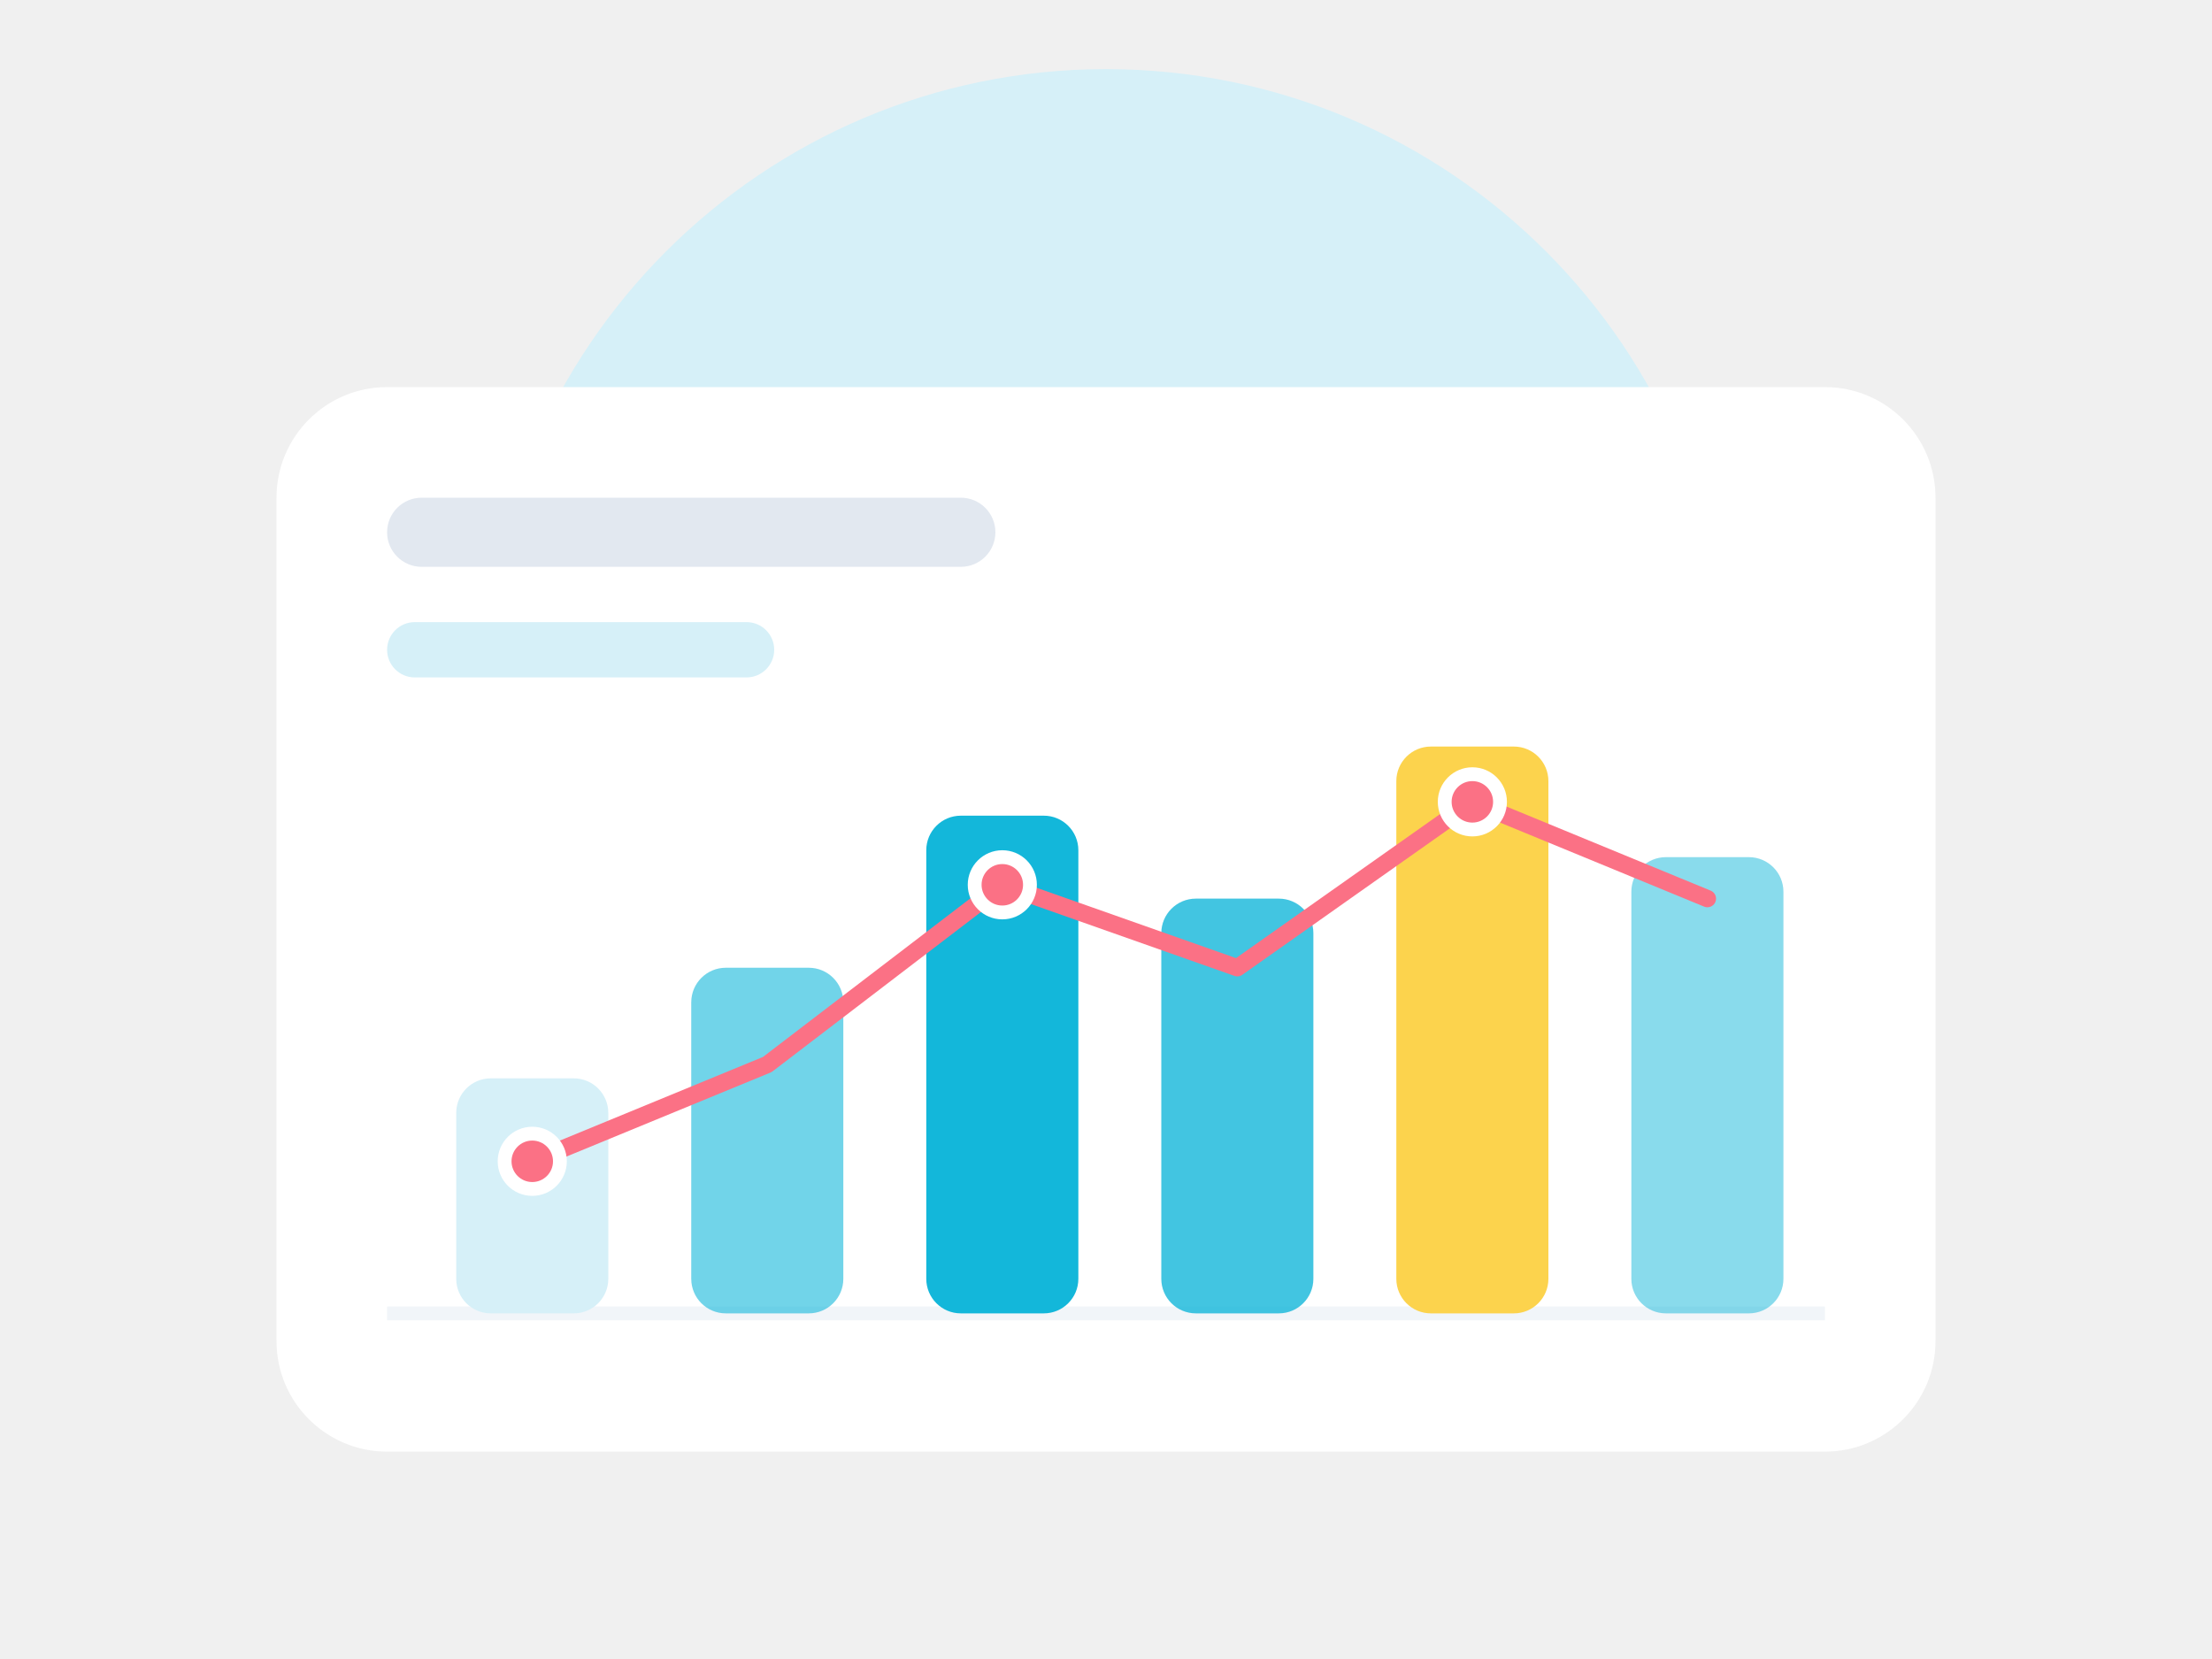
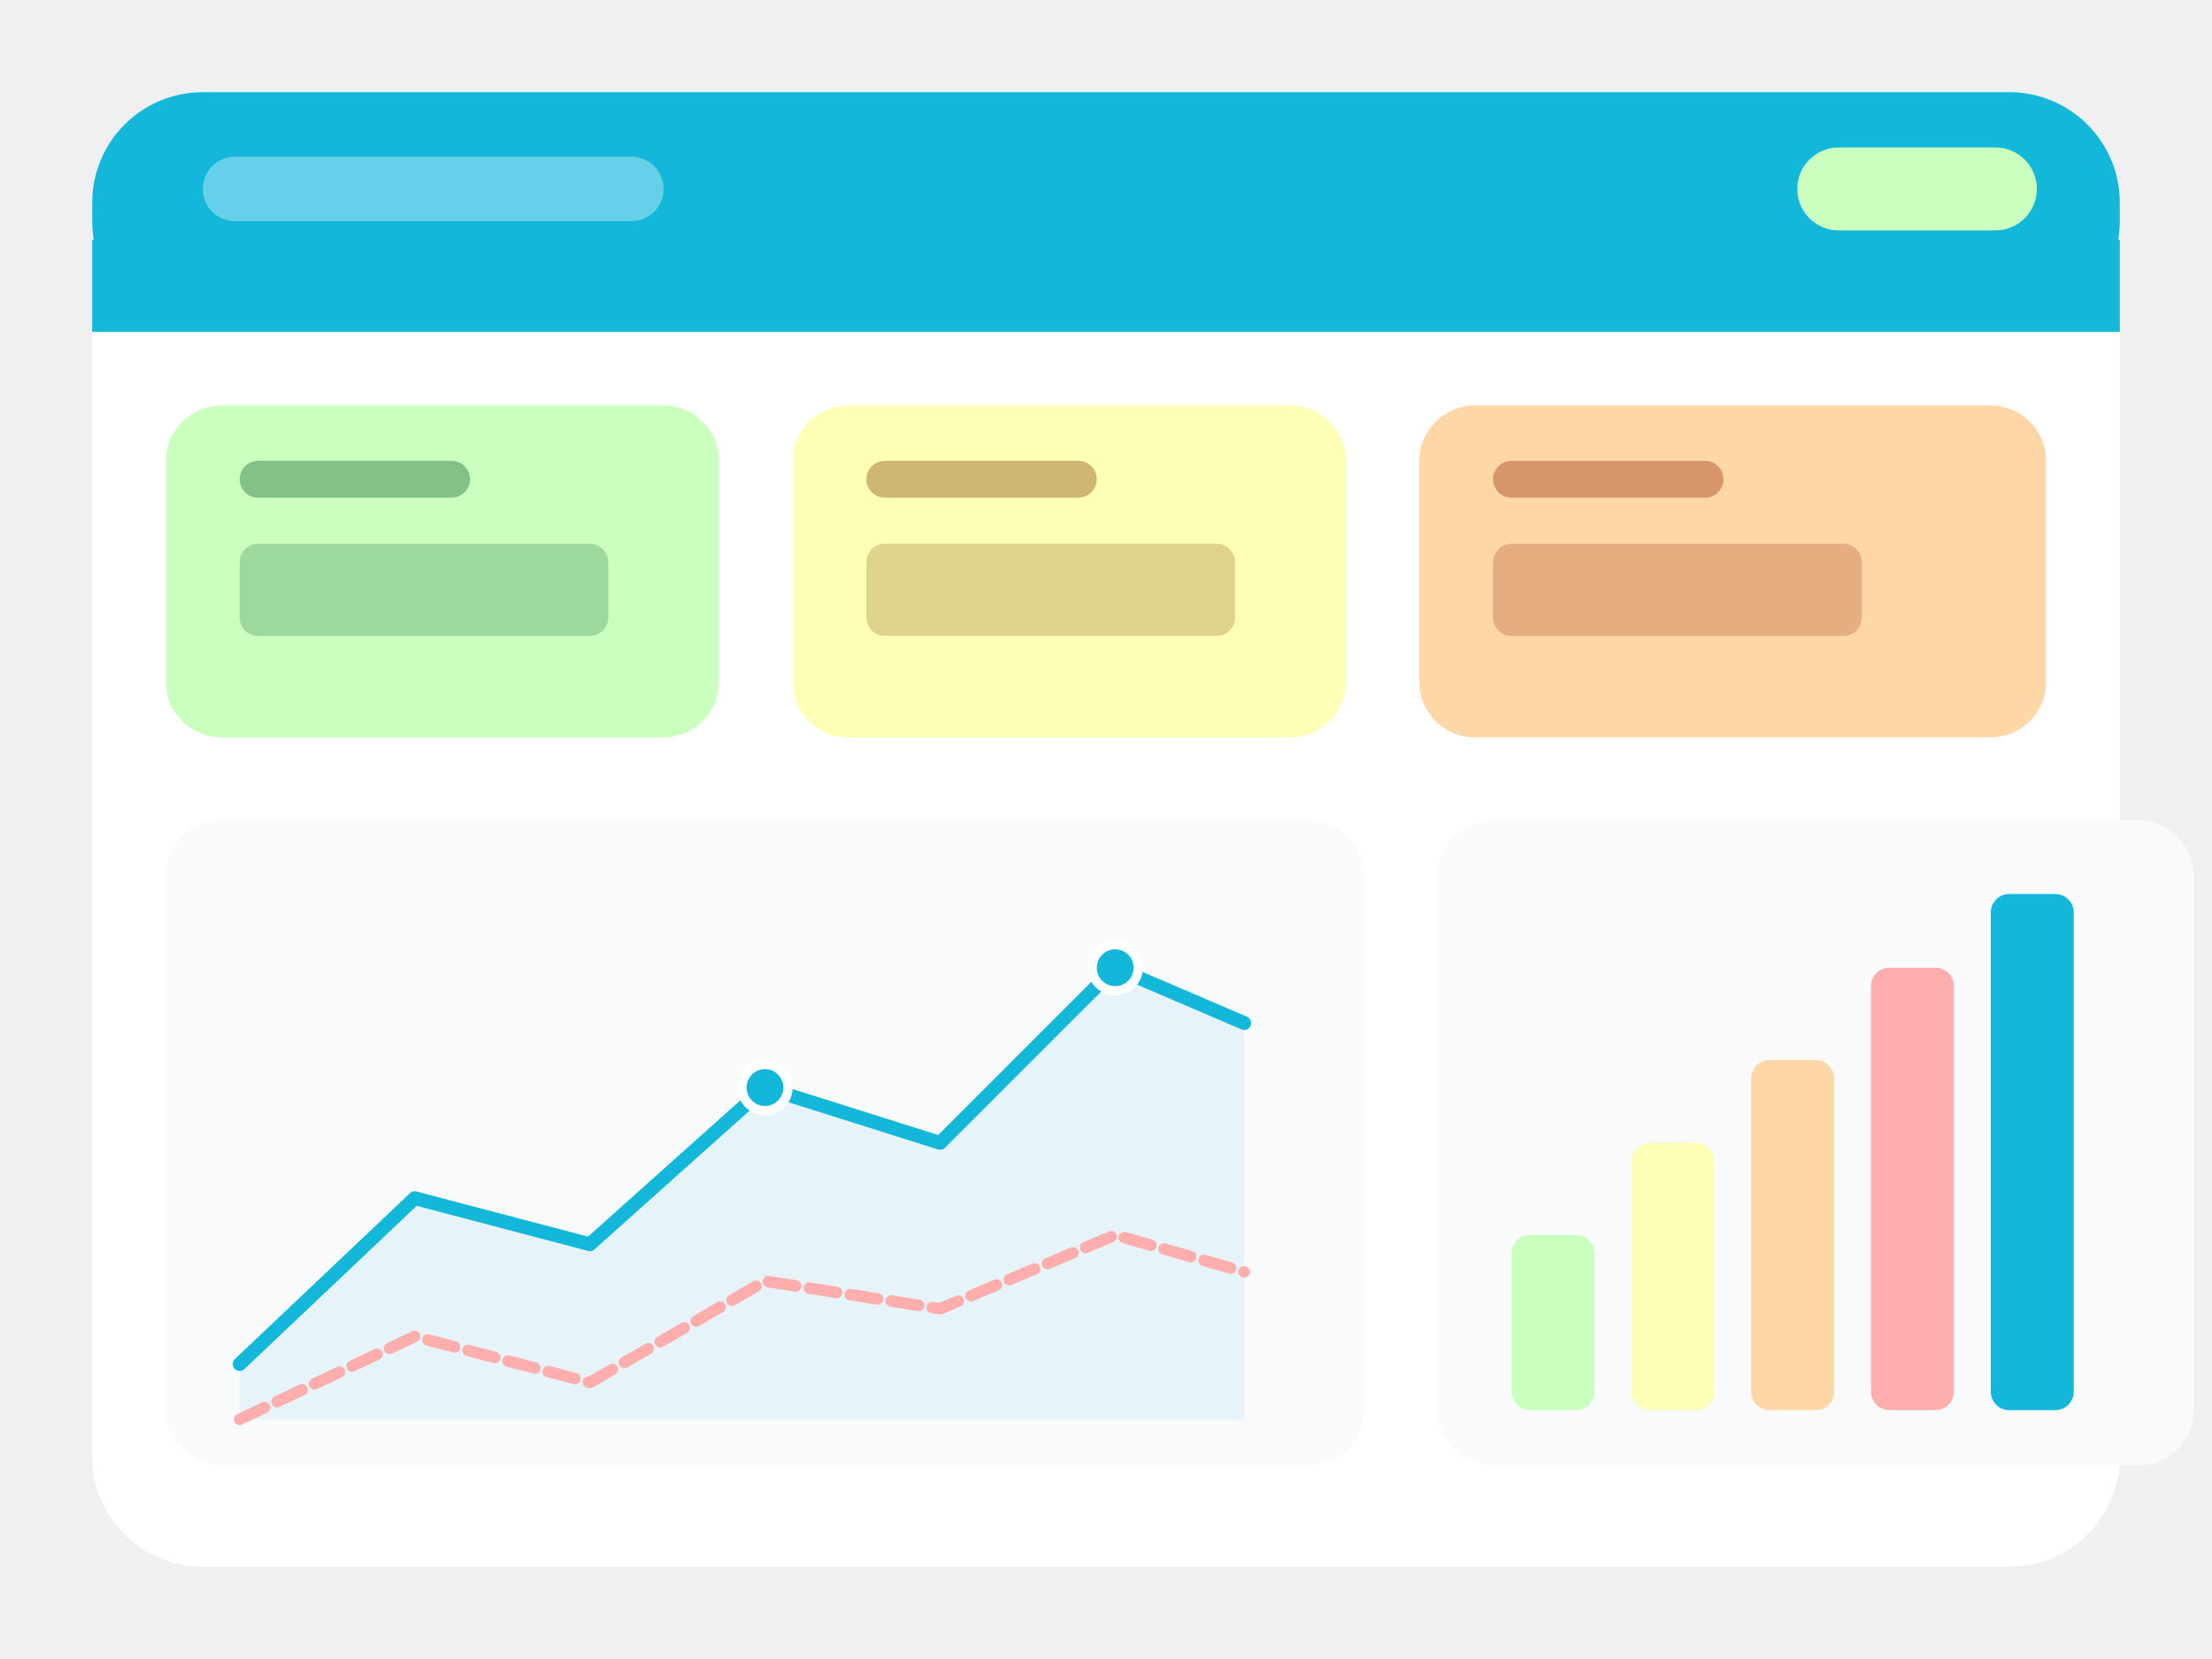
- <svg xmlns="http://www.w3.org/2000/svg" viewBox="0 0 320 240" fill="none">
-   <circle cx="160" cy="100" r="90" fill="#D6F0F8" />
-   <rect x="40" y="56" width="240" height="154" rx="16" fill="white" />
-   <rect x="56" y="72" width="88" height="10" rx="5" fill="#E2E8F0" />
-   <rect x="56" y="90" width="56" height="8" rx="4" fill="#D6F0F8" />
-   <line x1="56" y1="190" x2="264" y2="190" stroke="#F1F5F9" stroke-width="2" />
-   <rect x="66" y="156" width="22" height="34" rx="5" fill="#D6F0F8" />
-   <rect x="100" y="140" width="22" height="50" rx="5" fill="#13B7DA" opacity="0.6" />
-   <rect x="134" y="118" width="22" height="72" rx="5" fill="#13B7DA" />
-   <rect x="168" y="130" width="22" height="60" rx="5" fill="#13B7DA" opacity="0.8" />
-   <rect x="202" y="108" width="22" height="82" rx="5" fill="#FCD34D" />
-   <rect x="236" y="124" width="22" height="66" rx="5" fill="#13B7DA" opacity="0.5" />
-   <path d="M77 168 L111 154 L145 128 L179 140 L213 116 L247 130" stroke="#FB7185" stroke-width="2.5" fill="none" stroke-linecap="round" stroke-linejoin="round" />
-   <circle cx="77" cy="168" r="4" fill="#FB7185" stroke="white" stroke-width="2" />
-   <circle cx="145" cy="128" r="4" fill="#FB7185" stroke="white" stroke-width="2" />
-   <circle cx="213" cy="116" r="4" fill="#FB7185" stroke="white" stroke-width="2" />
+ <svg xmlns="http://www.w3.org/2000/svg" viewBox="0 0 480 360" fill="none">
+   <rect x="20" y="20" width="440" height="320" rx="24" fill="white" />
+   <rect x="20" y="20" width="440" height="52" rx="24" fill="#13B7DA" />
+   <rect x="20" y="52" width="440" height="20" fill="#13B7DA" />
+   <rect x="44" y="34" width="100" height="14" rx="7" fill="white" opacity="0.35" />
+   <rect x="390" y="32" width="52" height="18" rx="9" fill="#CAFFBF" />
+   <rect x="36" y="88" width="120" height="72" rx="12" fill="#CAFFBF" />
+   <rect x="172" y="88" width="120" height="72" rx="12" fill="#FDFFB6" />
+   <rect x="308" y="88" width="136" height="72" rx="12" fill="#FFD6A5" />
+   <rect x="52" y="100" width="50" height="8" rx="4" fill="#166534" opacity="0.4" />
+   <rect x="52" y="118" width="80" height="20" rx="4" fill="#166534" opacity="0.25" />
+   <rect x="188" y="100" width="50" height="8" rx="4" fill="#854d0e" opacity="0.4" />
+   <rect x="188" y="118" width="80" height="20" rx="4" fill="#854d0e" opacity="0.25" />
+   <rect x="324" y="100" width="50" height="8" rx="4" fill="#9a3412" opacity="0.4" />
+   <rect x="324" y="118" width="80" height="20" rx="4" fill="#9a3412" opacity="0.25" />
+   <rect x="36" y="178" width="260" height="140" rx="12" fill="#f8fafc" />
+   <polyline points="52,296 90,260 128,270 166,236 204,248 242,210 270,222" stroke="#13B7DA" stroke-width="3" stroke-linecap="round" stroke-linejoin="round" fill="none" />
+   <polygon points="52,296 90,260 128,270 166,236 204,248 242,210 270,222 270,308 52,308" fill="#13B7DA" opacity="0.08" />
+   <polyline points="52,308 90,290 128,300 166,278 204,284 242,268 270,276" stroke="#FFADAD" stroke-width="2.5" stroke-linecap="round" stroke-linejoin="round" fill="none" stroke-dasharray="6,3" />
+   <circle cx="166" cy="236" r="5" fill="#13B7DA" stroke="white" stroke-width="2" />
+   <circle cx="242" cy="210" r="5" fill="#13B7DA" stroke="white" stroke-width="2" />
+   <rect x="312" y="178" width="164" height="140" rx="12" fill="#f8fafc" />
+   <rect x="328" y="268" width="18" height="38" rx="4" fill="#CAFFBF" />
+   <rect x="354" y="248" width="18" height="58" rx="4" fill="#FDFFB6" />
+   <rect x="380" y="230" width="18" height="76" rx="4" fill="#FFD6A5" />
+   <rect x="406" y="210" width="18" height="96" rx="4" fill="#FFADAD" />
+   <rect x="432" y="194" width="18" height="112" rx="4" fill="#13B7DA" />
</svg>
